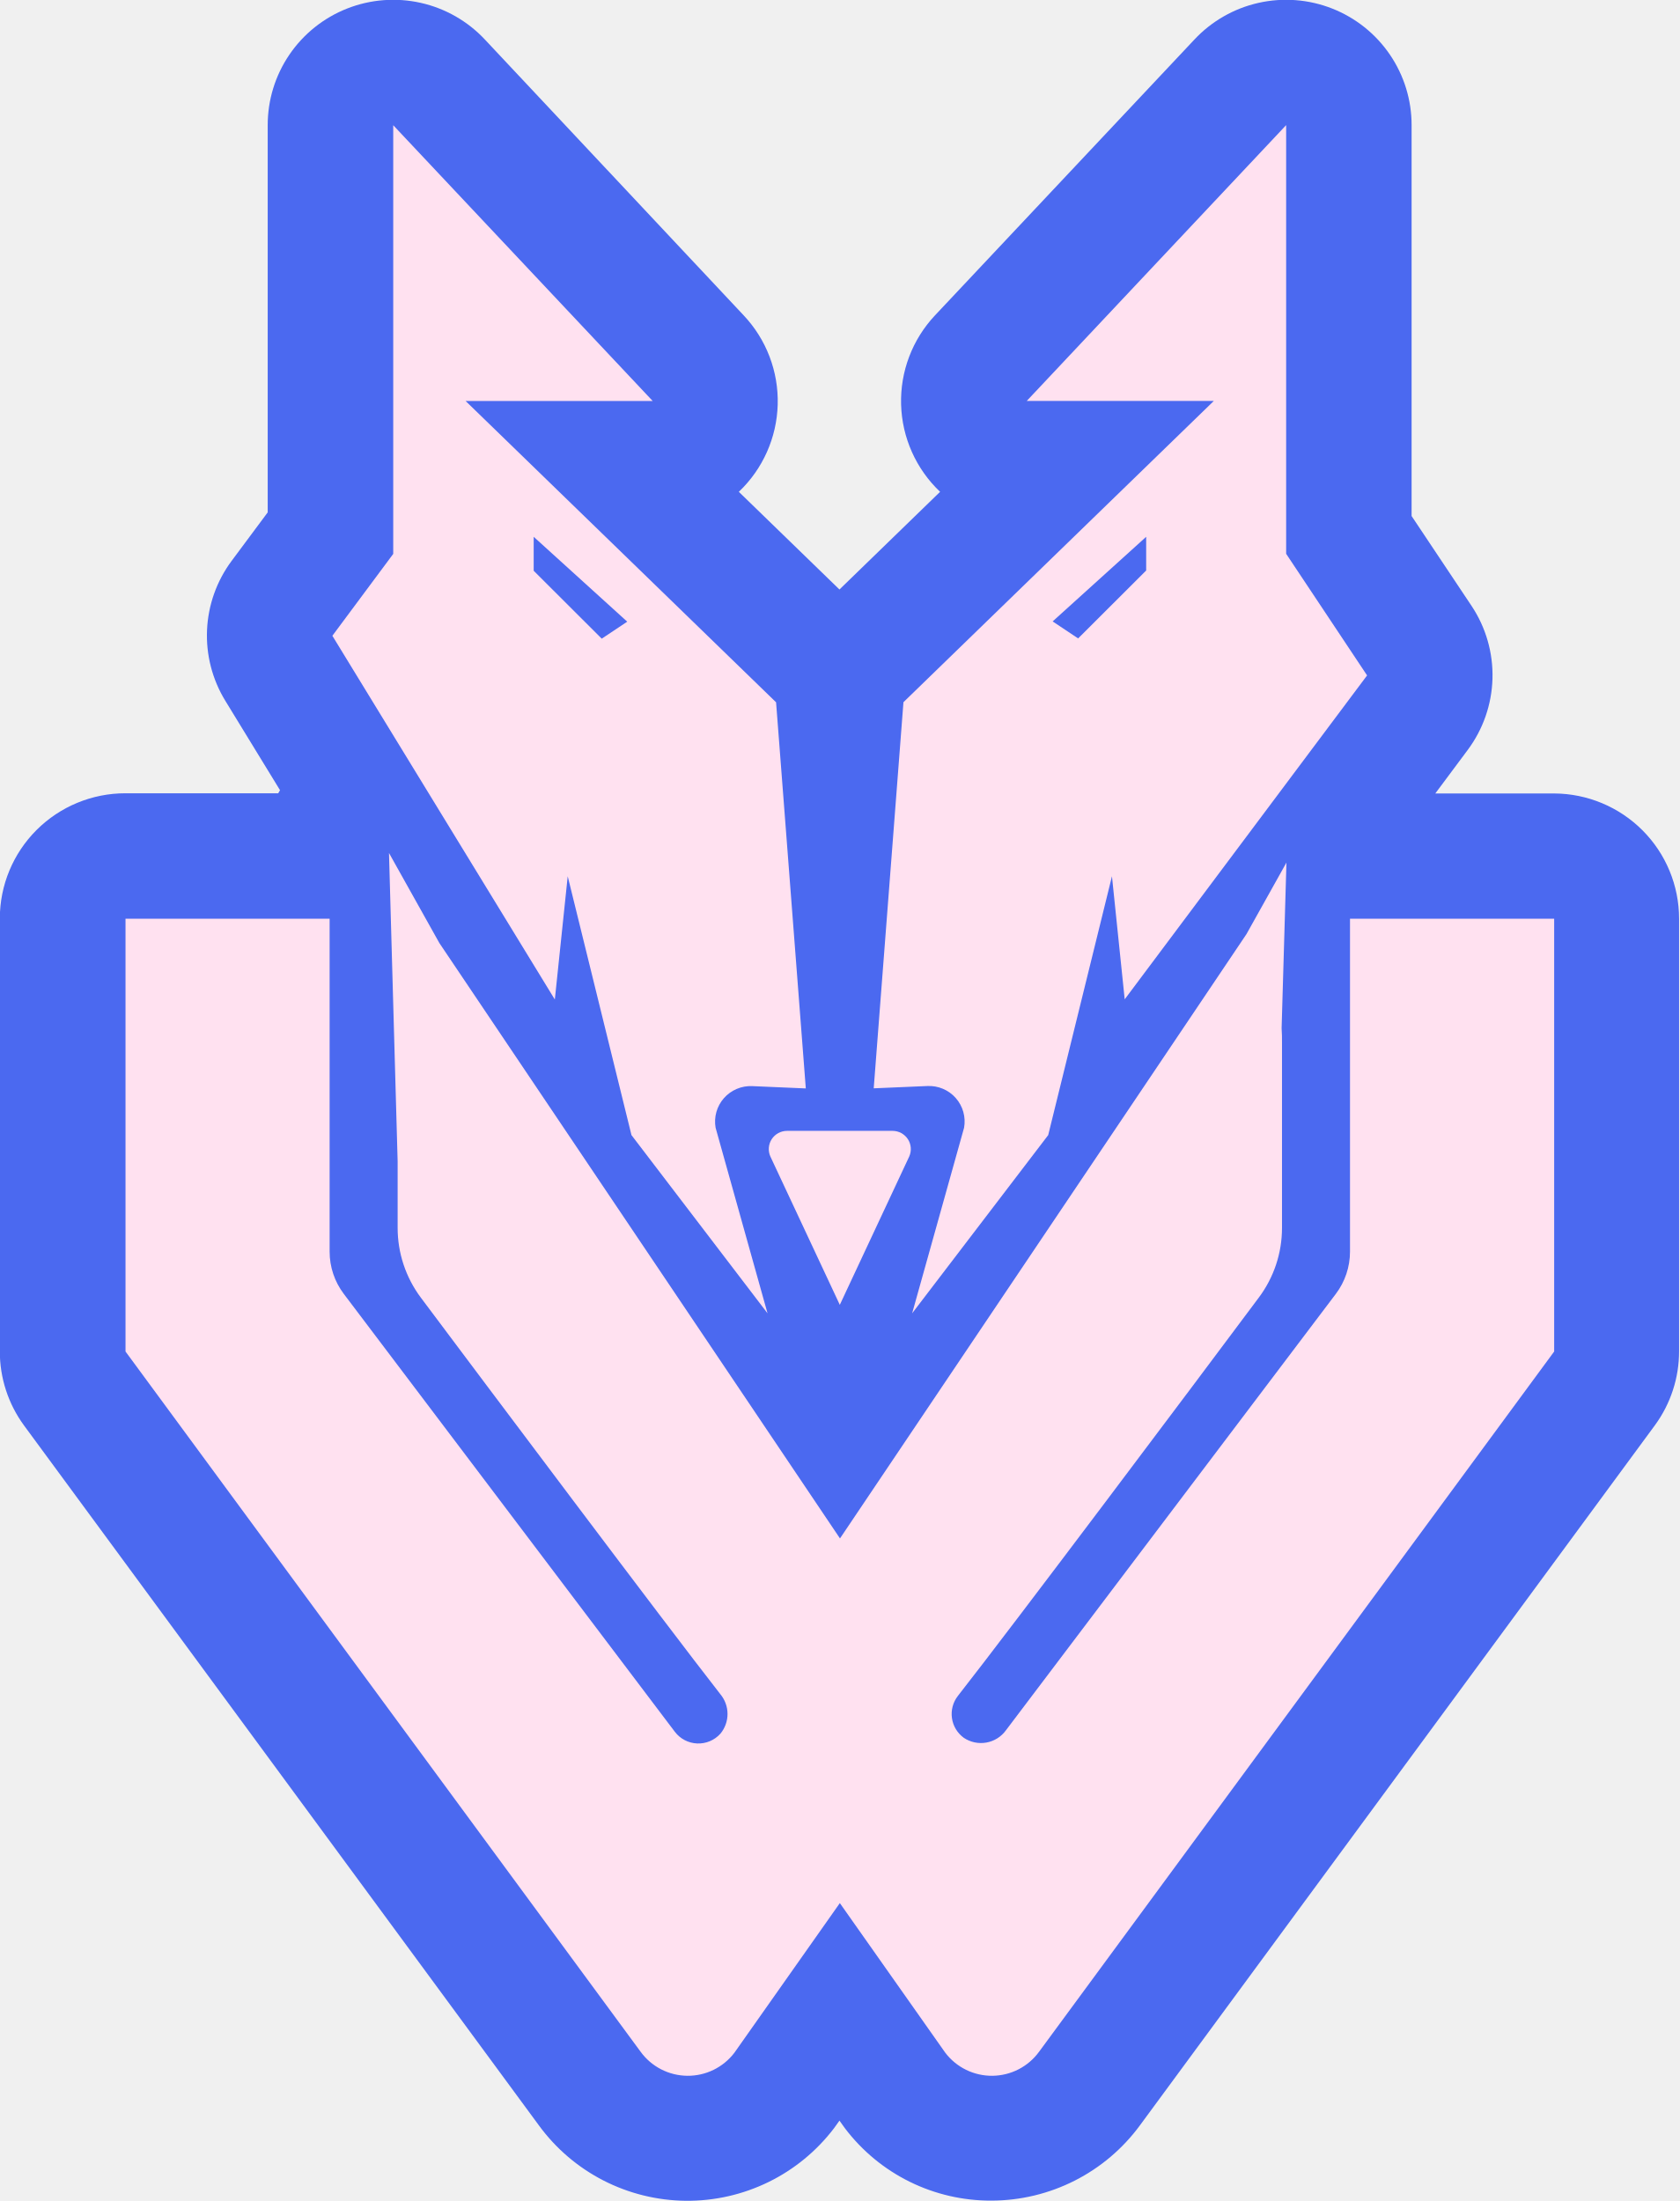
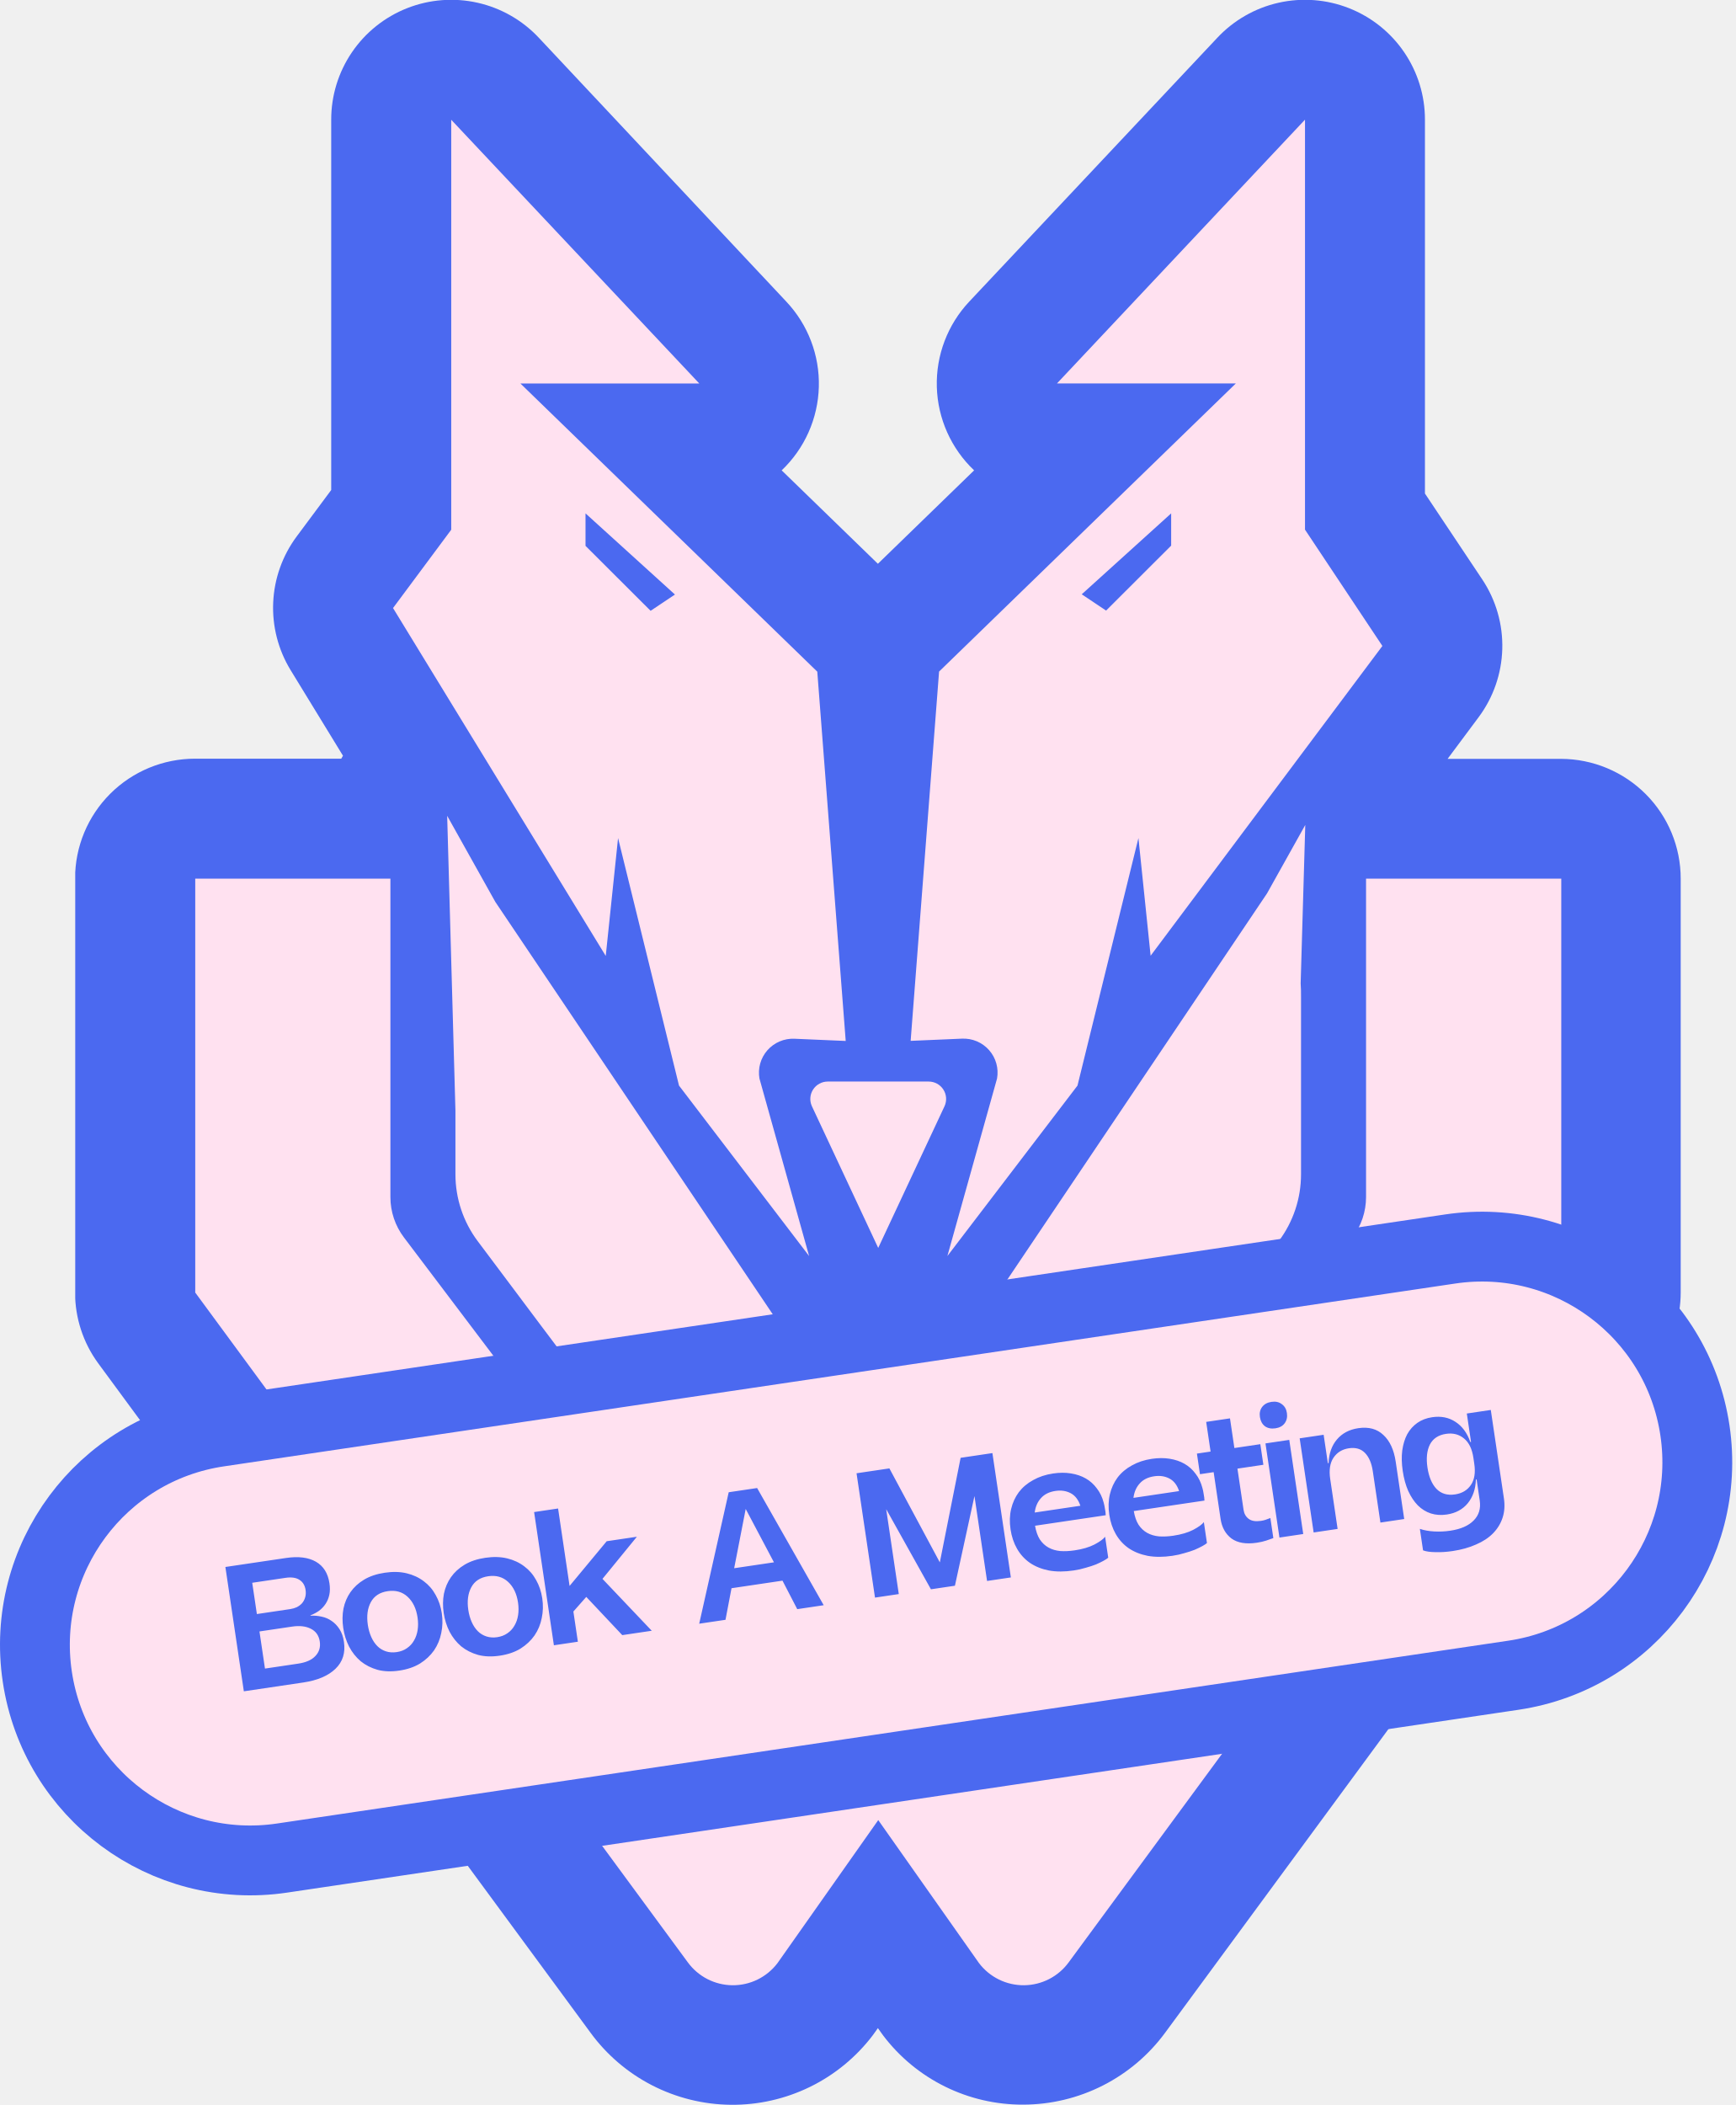
- <svg xmlns="http://www.w3.org/2000/svg" width="161" height="211" viewBox="0 0 161 211" fill="none">
-   <g clip-path="url(#clip0_805_1869)">
-     <path d="M148.97 76.066H137.579L140.674 71.911C142.157 69.928 142.991 67.537 143.06 65.064C143.13 62.592 142.432 60.158 141.063 58.096L135.308 49.47V12.005C135.312 9.594 134.588 7.238 133.231 5.243C131.875 3.248 129.948 1.708 127.701 0.821C125.455 -0.065 122.993 -0.256 120.636 0.274C118.28 0.803 116.138 2.029 114.489 3.791L89.626 30.23C87.452 32.542 86.283 35.619 86.374 38.789C86.465 41.958 87.809 44.964 90.112 47.148L80.466 56.512L70.82 47.148C73.12 44.96 74.46 41.954 74.546 38.784C74.633 35.614 73.46 32.539 71.282 30.23L46.48 3.791C44.831 2.029 42.689 0.803 40.332 0.274C37.976 -0.256 35.514 -0.065 33.267 0.821C31.021 1.708 29.094 3.248 27.737 5.243C26.381 7.238 25.657 9.594 25.661 12.005V49.119L22.196 53.778C20.772 55.697 19.954 57.996 19.846 60.381C19.738 62.766 20.345 65.13 21.59 67.169L26.841 75.752C26.785 75.854 26.725 75.946 26.67 76.048H12.013C8.823 76.048 5.763 77.313 3.508 79.564C1.252 81.816 -0.016 84.869 -0.016 88.053V129.545C-0.021 132.097 0.79 134.585 2.298 136.646L51.662 203.76C53.281 205.973 55.396 207.779 57.838 209.032C60.28 210.285 62.982 210.952 65.728 210.979C68.474 211.006 71.188 210.392 73.655 209.187C76.121 207.982 78.271 206.218 79.934 204.037L80.193 203.677L80.466 203.293L80.739 203.677L80.998 204.037C82.637 206.199 84.759 207.951 87.195 209.153C89.63 210.356 92.313 210.975 95.03 210.963C97.806 210.959 100.542 210.303 103.017 209.047C105.492 207.792 107.635 205.973 109.275 203.737L158.634 136.628C160.142 134.566 160.952 132.079 160.947 129.526V88.072C160.947 84.896 159.687 81.85 157.442 79.6C155.197 77.351 152.151 76.08 148.97 76.066Z" fill="#4B69F0" />
-     <path d="M92.411 108.11L87.433 125.901L100.475 108.817L106.586 84.003L107.807 95.8L131.041 64.749L123.283 53.09V11.995L98.42 38.434H116.352L86.6 67.316L83.75 104.333L88.885 104.112C89.398 104.086 89.909 104.177 90.382 104.376C90.854 104.575 91.275 104.878 91.614 105.263C91.953 105.647 92.201 106.103 92.338 106.596C92.476 107.089 92.501 107.606 92.411 108.11ZM109.866 51.46V54.692L103.343 61.203L100.9 59.572L109.866 51.46Z" fill="#FFE1F0" />
-     <path d="M54.418 84.004L60.529 108.817L73.571 125.902L68.593 108.111C68.505 107.609 68.53 107.093 68.668 106.603C68.806 106.112 69.053 105.658 69.39 105.275C69.727 104.892 70.146 104.59 70.616 104.39C71.086 104.19 71.594 104.098 72.105 104.121L77.24 104.343L74.39 67.326L44.633 38.444H62.565L37.693 12.005V53.099L31.859 60.949L53.183 95.819L54.418 84.004ZM51.156 51.46L60.122 59.596L57.679 61.226L51.156 54.716V51.46Z" fill="#FFE1F0" />
-     <path d="M129.404 88.072V119.991C129.403 121.451 128.928 122.87 128.048 124.036L96.427 165.87C95.98 166.492 95.307 166.916 94.552 167.051C93.797 167.187 93.019 167.023 92.383 166.595C92.077 166.372 91.818 166.09 91.623 165.765C91.428 165.441 91.3 165.08 91.248 164.705C91.195 164.331 91.218 163.949 91.316 163.583C91.415 163.218 91.585 162.876 91.819 162.577C97.097 155.845 114.488 132.675 120.66 124.396C122.106 122.466 122.887 120.121 122.885 117.71V99.957C122.885 99.495 122.885 99.033 122.848 98.571L123.311 82.692L119.476 89.554L80.516 147.483L42.117 90.408L37.287 81.773L38.115 111.325V117.71C38.115 120.124 38.897 122.473 40.345 124.406C46.503 132.629 63.644 155.494 69.057 162.425C69.496 162.956 69.736 163.623 69.736 164.311C69.736 165 69.496 165.666 69.057 166.197C68.778 166.509 68.433 166.755 68.048 166.918C67.663 167.08 67.246 167.156 66.828 167.139C66.41 167.121 66.001 167.012 65.63 166.818C65.26 166.624 64.937 166.351 64.685 166.017L32.952 124.036C32.071 122.871 31.595 121.451 31.596 119.991V88.072H12.031V129.563L61.405 196.691C61.918 197.396 62.589 197.972 63.365 198.373C64.142 198.773 65.001 198.986 65.875 198.996C66.748 199.005 67.612 198.81 68.397 198.427C69.181 198.043 69.865 197.482 70.394 196.788L80.502 182.441L90.611 196.788C91.14 197.482 91.823 198.043 92.608 198.427C93.393 198.81 94.257 199.005 95.13 198.996C96.004 198.986 96.863 198.773 97.639 198.373C98.416 197.972 99.087 197.396 99.6 196.691L148.974 129.563V88.072H129.404Z" fill="#FFE1F0" />
-     <path d="M75.442 108.411C75.15 108.411 74.864 108.483 74.608 108.622C74.352 108.76 74.134 108.96 73.975 109.204C73.816 109.447 73.72 109.727 73.697 110.016C73.674 110.306 73.723 110.597 73.841 110.863L80.499 125.089L87.156 110.863C87.274 110.597 87.323 110.306 87.3 110.016C87.277 109.727 87.181 109.447 87.022 109.204C86.863 108.96 86.645 108.76 86.389 108.622C86.133 108.483 85.847 108.411 85.555 108.411H75.442Z" fill="#FFE1F0" />
+ <svg xmlns="http://www.w3.org/2000/svg" width="174" height="211" viewBox="0 0 174 211" fill="none">
+   <g clip-path="url(#clip0_1046_68)">
+     <path d="M156.512 76.066H145.121L148.216 71.911C149.699 69.928 150.533 67.537 150.602 65.064C150.672 62.592 149.974 60.158 148.605 58.096L142.85 49.47V12.005C142.854 9.594 142.13 7.238 140.773 5.243C139.417 3.248 137.49 1.708 135.243 0.821C132.997 -0.065 130.535 -0.256 128.178 0.274C125.822 0.803 123.68 2.029 122.031 3.791L97.168 30.23C94.994 32.542 93.825 35.619 93.916 38.789C94.007 41.958 95.351 44.964 97.654 47.148L88.008 56.512L78.362 47.148C80.662 44.96 82.001 41.954 82.088 38.784C82.175 35.614 81.002 32.539 78.824 30.23L54.022 3.791C52.373 2.029 50.231 0.803 47.874 0.274C45.518 -0.256 43.056 -0.065 40.809 0.821C38.563 1.708 36.636 3.248 35.279 5.243C33.923 7.238 33.199 9.594 33.203 12.005V49.119L29.738 53.778C28.314 55.697 27.496 57.996 27.388 60.381C27.28 62.766 27.887 65.13 29.132 67.169L34.383 75.752C34.327 75.854 34.267 75.946 34.212 76.048H19.555C16.365 76.048 13.305 77.313 11.05 79.564C8.794 81.816 7.526 84.869 7.526 88.053V129.545C7.521 132.097 8.332 134.585 9.84 136.646L59.204 203.76C60.823 205.973 62.938 207.779 65.38 209.032C67.822 210.285 70.524 210.952 73.27 210.979C76.016 211.006 78.73 210.392 81.197 209.187C83.663 207.982 85.813 206.218 87.476 204.037L87.735 203.677L88.008 203.293L88.281 203.677L88.54 204.037C90.179 206.199 92.301 207.951 94.737 209.153C97.172 210.356 99.855 210.975 102.572 210.963C105.348 210.959 108.084 210.303 110.559 209.047C113.034 207.792 115.177 205.973 116.817 203.737L166.176 136.628C167.684 134.566 168.494 132.079 168.489 129.526V88.072C168.489 84.896 167.229 81.85 164.984 79.6C162.739 77.351 159.693 76.08 156.512 76.066Z" fill="#4B69F0" />
+     <path d="M99.953 108.11L94.975 125.901L108.017 108.817L114.128 84.003L115.349 95.8L138.583 64.749L130.825 53.09V11.995L105.962 38.434H123.894L94.142 67.316L91.292 104.333L96.427 104.112C96.94 104.086 97.451 104.177 97.924 104.376C98.396 104.575 98.817 104.878 99.156 105.263C99.495 105.647 99.743 106.103 99.88 106.596C100.018 107.089 100.043 107.606 99.953 108.11ZM117.408 51.46V54.692L110.885 61.203L108.442 59.572L117.408 51.46Z" fill="#FFE1F0" />
+     <path d="M61.96 84.004L68.071 108.817L81.113 125.902L76.135 108.111C76.047 107.609 76.072 107.093 76.21 106.603C76.348 106.112 76.595 105.658 76.932 105.275C77.269 104.892 77.688 104.59 78.158 104.39C78.628 104.19 79.136 104.098 79.647 104.121L84.782 104.343L81.932 67.326L52.175 38.444H70.107L45.235 12.005V53.099L39.401 60.949L60.725 95.819L61.96 84.004ZM58.698 51.46L67.664 59.596L65.222 61.226L58.698 54.716V51.46Z" fill="#FFE1F0" />
+     <path d="M136.946 88.072V119.991C136.945 121.451 136.47 122.87 135.59 124.036L103.969 165.87C103.522 166.492 102.849 166.916 102.094 167.051C101.339 167.187 100.561 167.023 99.925 166.595C99.619 166.372 99.36 166.09 99.165 165.765C98.97 165.441 98.842 165.08 98.79 164.705C98.737 164.331 98.76 163.949 98.858 163.583C98.957 163.218 99.127 162.876 99.361 162.577C104.64 155.845 122.03 132.675 128.202 124.396C129.648 122.466 130.429 120.121 130.427 117.71V99.957C130.427 99.495 130.427 99.033 130.39 98.571L130.853 82.692L127.018 89.554L88.058 147.483L49.659 90.408L44.829 81.773L45.657 111.325V117.71C45.657 120.124 46.439 122.473 47.887 124.406C54.045 132.629 71.186 155.494 76.599 162.425C77.037 162.956 77.278 163.623 77.278 164.311C77.278 165 77.037 165.666 76.599 166.197C76.32 166.509 75.975 166.755 75.59 166.918C75.205 167.08 74.788 167.156 74.37 167.139C73.952 167.121 73.543 167.012 73.172 166.818C72.802 166.624 72.479 166.351 72.227 166.017L40.494 124.036C39.613 122.871 39.137 121.451 39.138 119.991V88.072H19.573V129.563L68.947 196.691C69.46 197.396 70.131 197.972 70.907 198.373C71.684 198.773 72.543 198.986 73.417 198.996C74.29 199.005 75.154 198.81 75.939 198.427C76.724 198.043 77.407 197.482 77.936 196.788L88.044 182.441L98.153 196.788C98.682 197.482 99.365 198.043 100.15 198.427C100.935 198.81 101.799 199.005 102.672 198.996C103.546 198.986 104.405 198.773 105.181 198.373C105.958 197.972 106.629 197.396 107.142 196.691L156.516 129.563V88.072H136.946Z" fill="#FFE1F0" />
+     <path d="M82.984 108.411C82.692 108.411 82.406 108.483 82.15 108.622C81.894 108.76 81.676 108.96 81.517 109.204C81.358 109.447 81.262 109.727 81.239 110.016C81.216 110.306 81.265 110.597 81.383 110.863L88.04 125.089L94.698 110.863C94.816 110.597 94.865 110.306 94.842 110.016C94.819 109.727 94.723 109.447 94.564 109.204C94.405 108.96 94.188 108.76 93.931 108.622C93.675 108.483 93.388 108.411 93.097 108.411H82.984Z" fill="#FFE1F0" />
  </g>
+   <rect x="0.566" y="146.695" width="168.001" height="43.193" rx="21.597" transform="rotate(-8.44445 0.56596 146.695)" fill="#FFE1F0" />
+   <rect x="0.566" y="146.695" width="168.001" height="43.193" rx="21.597" transform="rotate(-8.44445 0.56596 146.695)" stroke="#4B69F0" stroke-width="7" />
+   <path d="M22.595 157.07L28.666 156.169C29.912 155.984 30.913 156.108 31.669 156.542C32.425 156.975 32.878 157.697 33.028 158.706C33.091 159.133 33.087 159.516 33.016 159.854C32.945 160.192 32.82 160.495 32.642 160.765C32.464 161.034 32.243 161.267 31.981 161.463C31.718 161.648 31.431 161.8 31.121 161.918L31.126 161.954C31.5 161.935 31.868 161.965 32.231 162.045C32.607 162.122 32.944 162.267 33.242 162.477C33.552 162.686 33.817 162.962 34.038 163.305C34.259 163.648 34.406 164.069 34.48 164.568C34.644 165.672 34.36 166.575 33.627 167.279C32.895 167.982 31.822 168.438 30.41 168.648L24.445 169.533L22.595 157.07ZM29.099 161.291C29.324 161.257 29.54 161.195 29.744 161.104C29.948 161.001 30.122 160.872 30.269 160.717C30.414 160.549 30.519 160.358 30.584 160.142C30.659 159.913 30.676 159.655 30.634 159.37C30.565 158.907 30.357 158.568 30.009 158.353C29.674 158.136 29.209 158.071 28.616 158.16L25.286 158.654L25.752 161.788L29.099 161.291ZM29.892 166.759C30.676 166.643 31.251 166.388 31.617 165.994C31.995 165.598 32.142 165.115 32.057 164.546C31.967 163.94 31.667 163.512 31.156 163.26C30.658 163.006 30.035 162.935 29.287 163.046L26.011 163.532L26.563 167.254L29.892 166.759ZM40.03 167.456C39.223 167.576 38.497 167.55 37.853 167.379C37.207 167.196 36.643 166.91 36.16 166.52C35.688 166.117 35.3 165.629 34.997 165.055C34.705 164.48 34.509 163.854 34.408 163.177C34.308 162.501 34.316 161.857 34.431 161.245C34.558 160.632 34.792 160.081 35.132 159.594C35.482 159.093 35.942 158.673 36.51 158.334C37.078 157.995 37.766 157.766 38.573 157.646C39.38 157.526 40.111 157.545 40.765 157.702C41.42 157.86 41.993 158.127 42.486 158.503C42.976 158.866 43.372 159.323 43.672 159.873C43.984 160.421 44.19 161.034 44.29 161.71C44.391 162.387 44.373 163.045 44.237 163.683C44.114 164.321 43.872 164.902 43.514 165.429C43.154 165.943 42.685 166.383 42.108 166.747C41.53 167.1 40.837 167.336 40.03 167.456ZM39.773 165.602C40.164 165.544 40.503 165.415 40.789 165.214C41.086 165.013 41.322 164.759 41.495 164.455C41.68 164.148 41.803 163.796 41.866 163.399C41.928 163.001 41.926 162.577 41.859 162.126C41.727 161.236 41.394 160.545 40.86 160.054C40.326 159.563 39.661 159.377 38.866 159.495C38.071 159.613 37.507 159.982 37.174 160.601C36.842 161.221 36.741 161.976 36.873 162.866C36.941 163.317 37.056 163.725 37.219 164.089C37.382 164.453 37.585 164.756 37.827 164.999C38.069 165.242 38.356 165.418 38.688 165.526C39.019 165.635 39.381 165.66 39.773 165.602ZM50.102 165.961C49.295 166.081 48.569 166.055 47.925 165.884C47.279 165.701 46.715 165.414 46.233 165.025C45.76 164.622 45.373 164.134 45.069 163.56C44.777 162.985 44.581 162.359 44.481 161.682C44.38 161.005 44.388 160.361 44.503 159.75C44.631 159.136 44.864 158.586 45.204 158.099C45.555 157.598 46.014 157.178 46.582 156.839C47.151 156.5 47.838 156.27 48.646 156.15C49.453 156.031 50.183 156.05 50.838 156.207C51.492 156.365 52.065 156.631 52.558 157.007C53.049 157.371 53.444 157.828 53.744 158.378C54.056 158.926 54.262 159.538 54.362 160.215C54.463 160.892 54.445 161.549 54.31 162.188C54.186 162.825 53.945 163.407 53.586 163.933C53.226 164.448 52.757 164.887 52.181 165.252C51.602 165.605 50.909 165.841 50.102 165.961ZM49.845 164.107C50.237 164.048 50.575 163.919 50.861 163.719C51.159 163.517 51.394 163.264 51.567 162.959C51.752 162.653 51.876 162.301 51.938 161.903C52 161.506 51.998 161.082 51.931 160.631C51.799 159.74 51.466 159.05 50.932 158.559C50.398 158.068 49.734 157.881 48.938 157.999C48.143 158.118 47.579 158.486 47.246 159.106C46.914 159.726 46.814 160.48 46.946 161.371C47.013 161.822 47.128 162.229 47.291 162.593C47.454 162.957 47.657 163.261 47.899 163.504C48.142 163.747 48.429 163.923 48.76 164.031C49.092 164.14 49.453 164.165 49.845 164.107ZM55.948 151.208L57.1 158.971L60.821 154.489L63.847 154.039L60.398 158.263L65.337 163.463L62.382 163.901L58.774 160.07L57.481 161.535L57.931 164.562L55.527 164.919L53.544 151.565L55.948 151.208ZM73.052 149.579L75.901 149.156L82.576 160.903L79.923 161.297L78.444 158.441L73.334 159.2L72.73 162.365L70.095 162.756L73.052 149.579ZM77.588 156.603L74.756 151.255L73.6 157.195L77.588 156.603ZM89.161 147.188L94.217 156.609L96.301 146.128L99.488 145.654L101.338 158.118L98.952 158.472L97.689 149.961L95.73 158.95L93.326 159.307L88.84 151.275L90.103 159.786L87.718 160.14L85.867 147.677L89.161 147.188ZM107.631 157.42C106.717 157.556 105.892 157.557 105.157 157.424C104.42 157.278 103.781 157.021 103.241 156.653C102.713 156.282 102.285 155.812 101.958 155.242C101.631 154.672 101.413 154.024 101.306 153.3C101.196 152.564 101.216 151.882 101.366 151.253C101.515 150.625 101.772 150.065 102.135 149.574C102.511 149.082 102.991 148.677 103.575 148.36C104.157 148.031 104.822 147.811 105.569 147.7C106.21 147.604 106.804 147.601 107.351 147.69C107.91 147.777 108.408 147.945 108.846 148.196C109.283 148.446 109.654 148.779 109.959 149.195C110.273 149.597 110.501 150.073 110.644 150.622C110.692 150.785 110.734 150.985 110.769 151.222C110.816 151.458 110.843 151.678 110.849 151.884L103.763 152.936C103.857 153.492 104.016 153.947 104.239 154.303C104.473 154.656 104.762 154.928 105.106 155.12C105.45 155.312 105.843 155.429 106.287 155.472C106.728 155.504 107.21 155.481 107.732 155.403C108.527 155.285 109.19 155.09 109.72 154.817C110.259 154.531 110.615 154.272 110.787 154.04L111.099 156.141C111.003 156.228 110.848 156.33 110.635 156.446C110.422 156.563 110.167 156.686 109.871 156.815C109.573 156.932 109.231 157.043 108.847 157.149C108.476 157.264 108.07 157.355 107.631 157.42ZM103.73 151.612L108.306 150.933C108.107 150.331 107.784 149.912 107.337 149.675C106.889 149.439 106.38 149.362 105.811 149.447C105.182 149.54 104.696 149.782 104.353 150.173C104.009 150.552 103.801 151.031 103.73 151.612ZM117.53 155.951C116.616 156.086 115.791 156.087 115.055 155.954C114.318 155.809 113.679 155.552 113.139 155.183C112.611 154.813 112.183 154.342 111.856 153.772C111.529 153.202 111.312 152.555 111.204 151.831C111.095 151.095 111.115 150.413 111.264 149.784C111.413 149.155 111.67 148.595 112.034 148.105C112.41 147.612 112.889 147.207 113.473 146.89C114.055 146.561 114.72 146.341 115.468 146.23C116.109 146.135 116.703 146.132 117.25 146.22C117.808 146.307 118.307 146.476 118.744 146.726C119.182 146.977 119.553 147.31 119.857 147.726C120.171 148.128 120.4 148.603 120.542 149.153C120.59 149.315 120.632 149.515 120.667 149.753C120.715 149.988 120.741 150.209 120.747 150.414L113.661 151.466C113.756 152.022 113.914 152.478 114.137 152.833C114.371 153.186 114.661 153.459 115.004 153.651C115.348 153.842 115.742 153.96 116.185 154.003C116.626 154.034 117.108 154.011 117.631 153.934C118.426 153.816 119.088 153.62 119.618 153.348C120.158 153.061 120.514 152.802 120.685 152.571L120.997 154.672C120.901 154.759 120.746 154.86 120.533 154.977C120.32 155.094 120.065 155.216 119.769 155.345C119.471 155.462 119.13 155.574 118.745 155.679C118.374 155.795 117.969 155.885 117.53 155.951ZM113.628 150.143L118.204 149.463C118.006 148.862 117.683 148.443 117.235 148.206C116.787 147.969 116.279 147.893 115.709 147.978C115.08 148.071 114.594 148.313 114.252 148.703C113.908 149.082 113.7 149.562 113.628 150.143ZM127.652 154.175C127.434 154.256 127.192 154.34 126.926 154.428C126.66 154.516 126.349 154.587 125.993 154.64C124.913 154.8 124.067 154.659 123.455 154.216C122.853 153.759 122.489 153.103 122.362 152.249L121.667 147.566L120.296 147.77L119.99 145.704L121.36 145.501L120.919 142.527L123.305 142.173L123.746 145.147L126.346 144.761L126.652 146.826L124.053 147.212L124.666 151.343C124.724 151.734 124.897 152.036 125.183 152.249C125.469 152.461 125.879 152.527 126.413 152.448C126.58 152.423 126.726 152.389 126.853 152.346C126.992 152.301 127.159 152.24 127.354 152.163L127.652 154.175ZM130.649 153.766L128.263 154.121L126.862 144.684L129.248 144.33L130.649 153.766ZM126.305 142.037C126.247 141.645 126.319 141.313 126.521 141.041C126.734 140.754 127.048 140.58 127.463 140.519C127.878 140.457 128.223 140.533 128.498 140.747C128.782 140.947 128.954 141.244 129.012 141.635C129.072 142.039 128.996 142.384 128.783 142.67C128.581 142.943 128.272 143.11 127.857 143.172C127.441 143.233 127.091 143.164 126.807 142.963C126.533 142.749 126.365 142.441 126.305 142.037ZM136.163 143.158C137.208 143.003 138.048 143.23 138.684 143.839C139.331 144.434 139.742 145.326 139.918 146.512L140.772 152.263L138.386 152.618L137.622 147.472C137.503 146.665 137.242 146.055 136.841 145.641C136.44 145.227 135.901 145.071 135.225 145.171C134.548 145.272 134.031 145.591 133.674 146.129C133.328 146.654 133.22 147.361 133.353 148.252L134.095 153.255L131.692 153.612L130.291 144.175L132.694 143.818L133.117 146.667L133.189 146.656C133.227 145.692 133.505 144.905 134.021 144.295C134.547 143.671 135.261 143.292 136.163 143.158ZM140.623 147.445C140.512 146.697 140.496 146.014 140.574 145.396C140.662 144.764 140.83 144.218 141.076 143.757C141.335 143.294 141.673 142.916 142.091 142.623C142.509 142.331 143.002 142.142 143.572 142.058C144.462 141.925 145.244 142.082 145.917 142.528C146.588 142.963 147.082 143.635 147.399 144.547L147.47 144.536L147.047 141.687L149.451 141.33L150.767 150.197C150.871 150.898 150.827 151.541 150.635 152.128C150.443 152.714 150.126 153.234 149.684 153.688C149.242 154.142 148.673 154.518 147.977 154.815C147.295 155.123 146.509 155.342 145.619 155.475C145.013 155.564 144.442 155.601 143.906 155.583C143.371 155.578 142.956 155.518 142.66 155.404L142.34 153.25C142.762 153.394 143.242 153.48 143.78 153.509C144.318 153.539 144.854 153.514 145.388 153.434C146.433 153.279 147.213 152.939 147.73 152.413C148.258 151.886 148.462 151.213 148.34 150.394L148.028 148.293L147.957 148.303C147.928 149.254 147.657 150.046 147.145 150.68C146.631 151.303 145.929 151.68 145.038 151.812C144.469 151.897 143.936 151.861 143.439 151.704C142.955 151.545 142.52 151.276 142.136 150.896C141.764 150.515 141.444 150.035 141.176 149.456C140.92 148.875 140.736 148.205 140.623 147.445ZM143.101 147.095C143.24 148.033 143.54 148.747 144.001 149.237C144.474 149.724 145.096 149.911 145.867 149.796C146.568 149.693 147.097 149.377 147.456 148.851C147.814 148.325 147.928 147.616 147.795 146.726L147.706 146.121C147.573 145.23 147.259 144.586 146.763 144.186C146.265 143.775 145.666 143.621 144.966 143.725C144.194 143.84 143.653 144.199 143.343 144.803C143.044 145.406 142.963 146.17 143.101 147.095Z" fill="#4B69F0" />
  <defs>
-     <clipPath id="clip0_805_1869">
-       <rect width="161" height="211" fill="white" />
+     <clipPath id="clip0_1046_68">
+       <rect width="161" height="211" fill="white" transform="translate(7.54199)" />
    </clipPath>
  </defs>
</svg>
